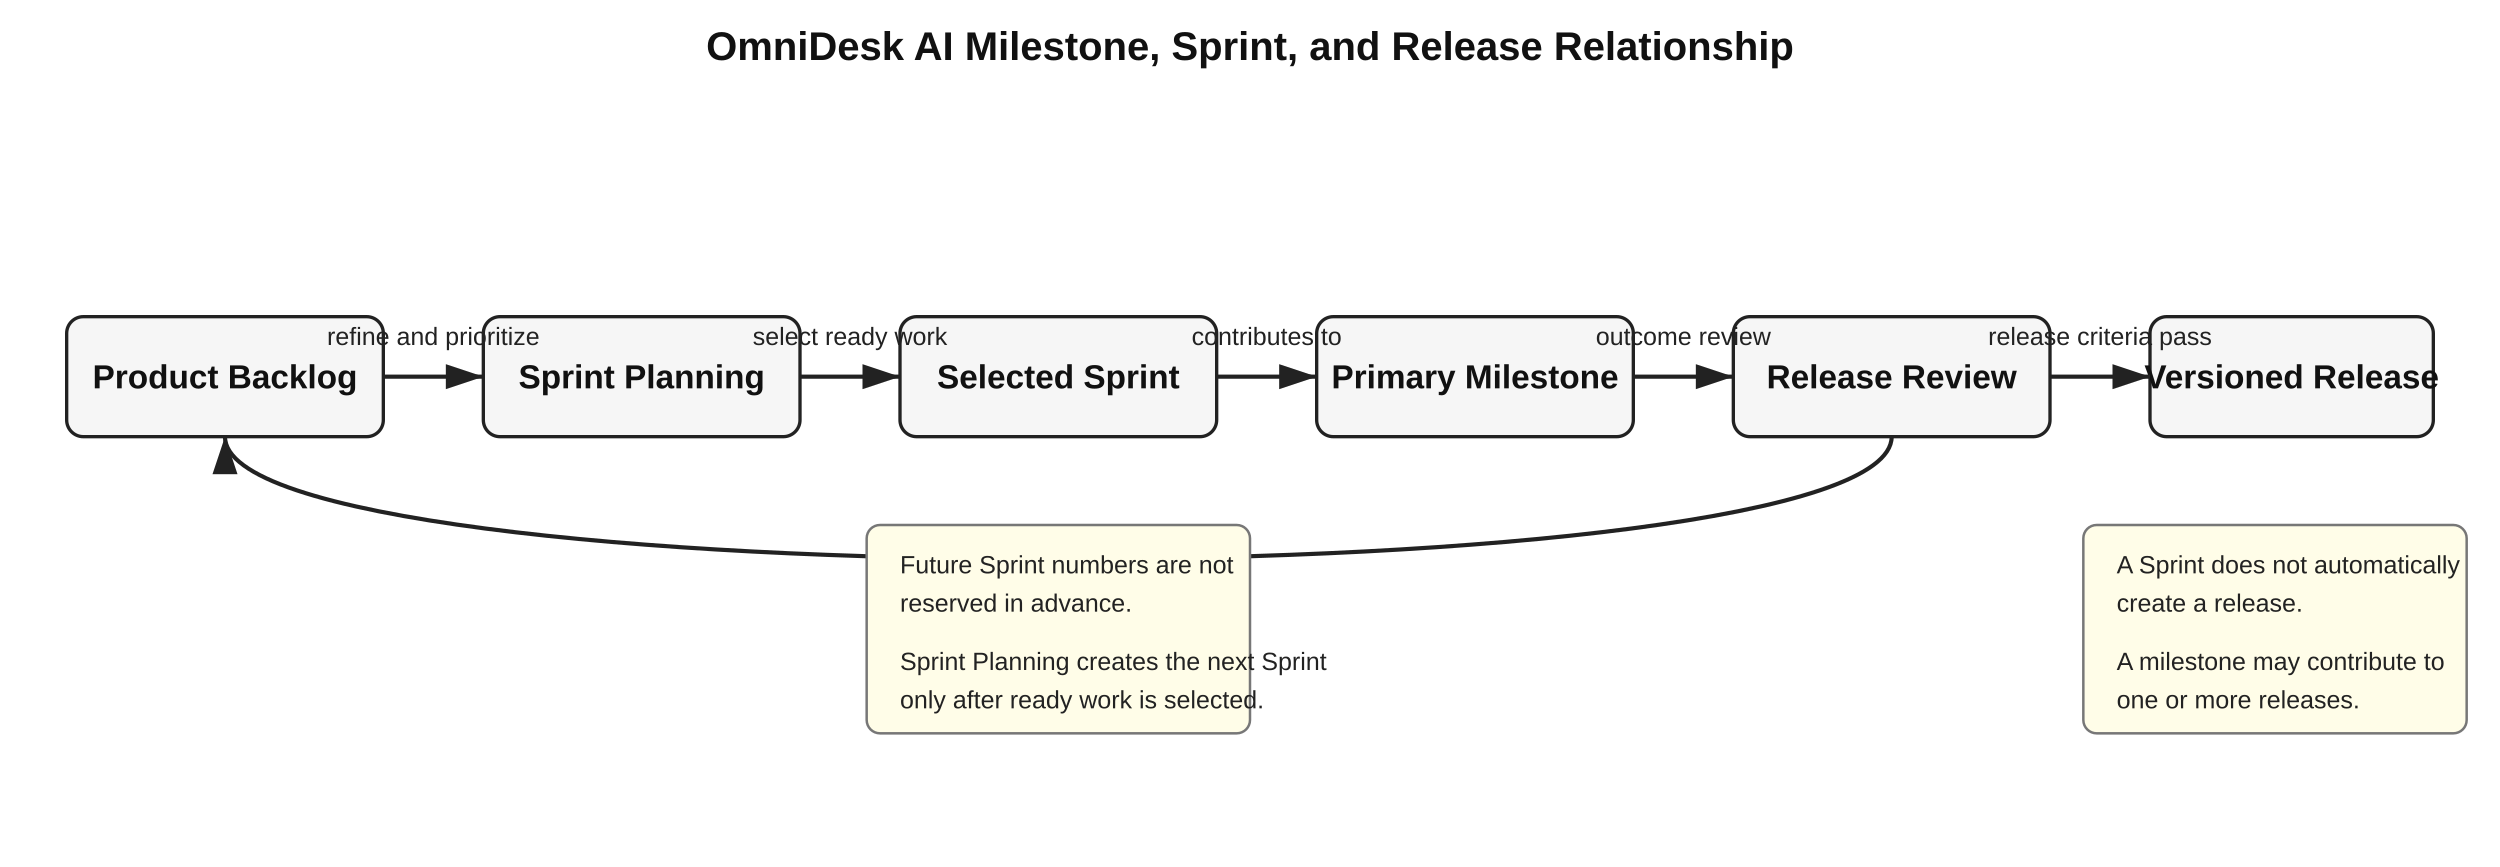
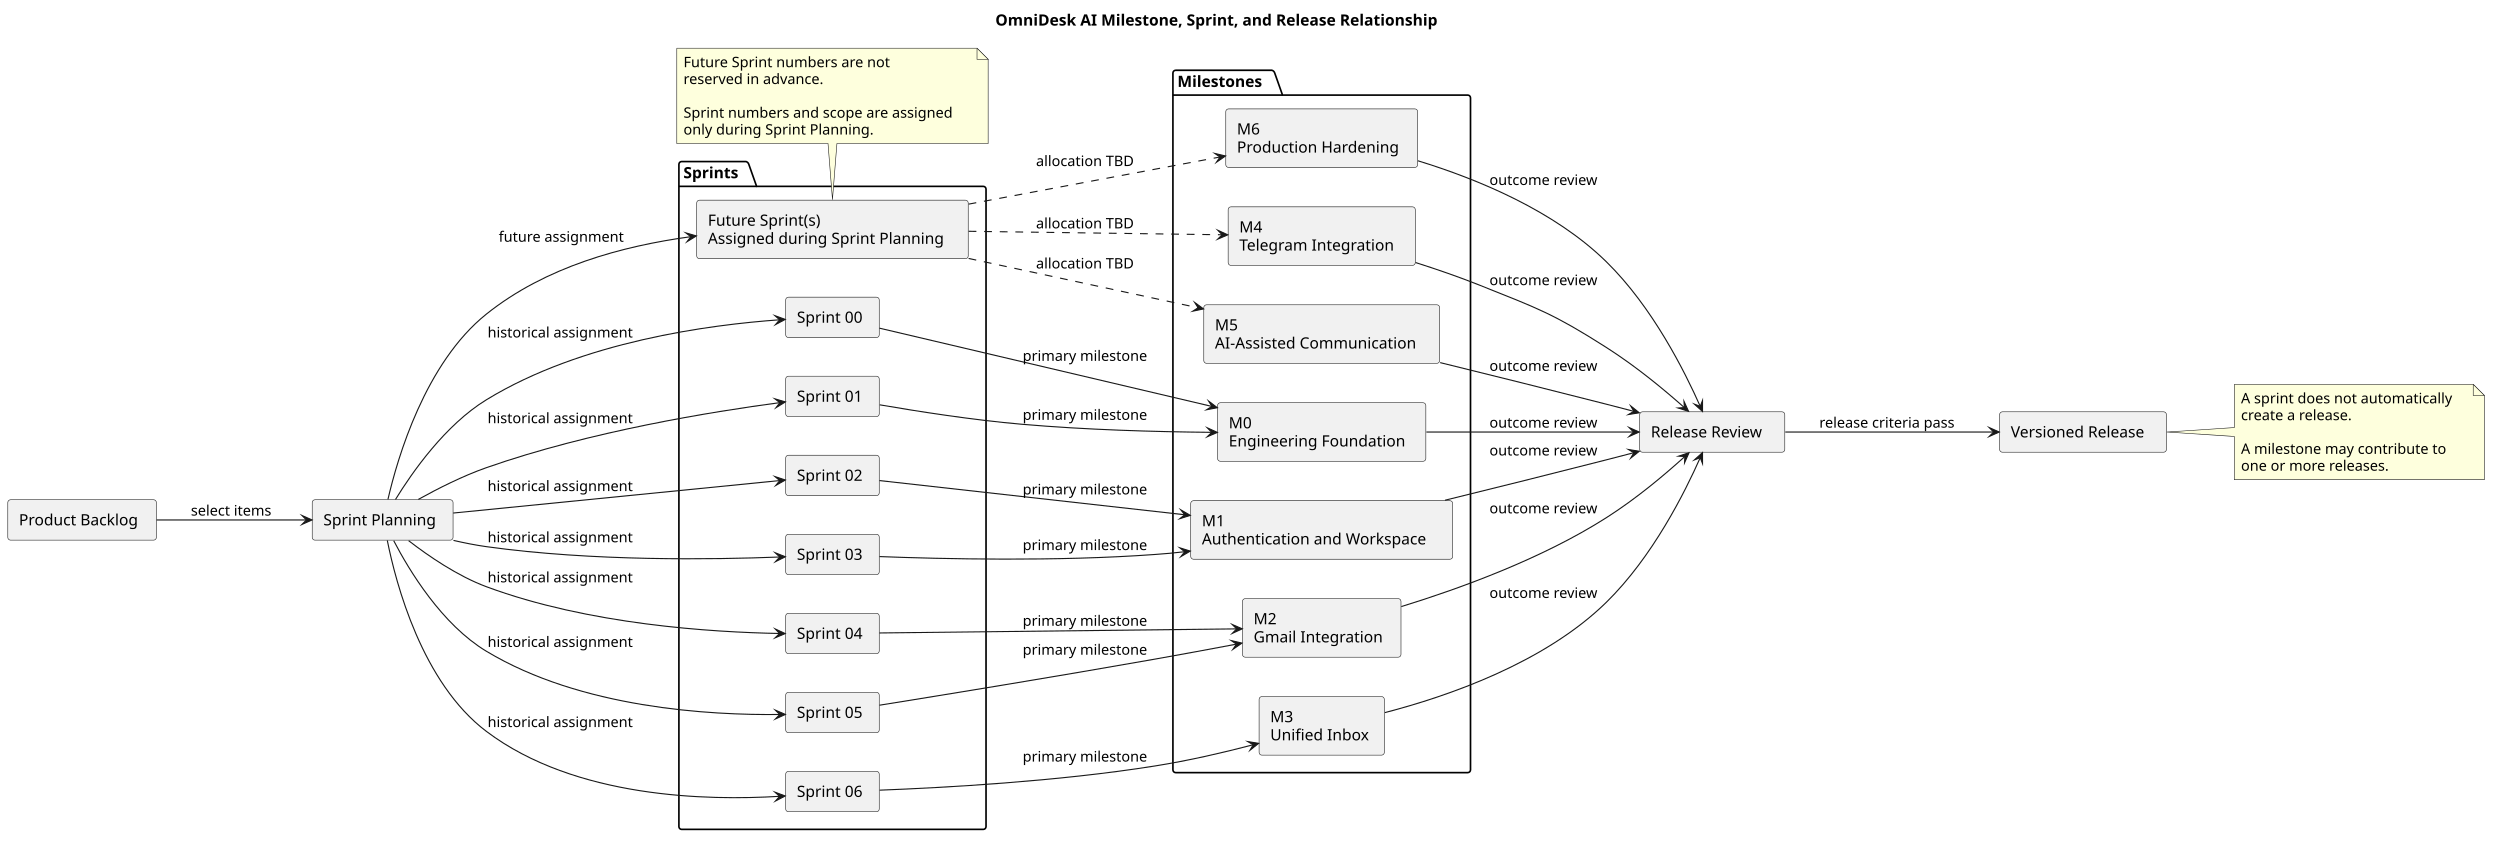
- <svg xmlns="http://www.w3.org/2000/svg" width="1500" height="520" viewBox="0 0 1500 520" role="img" aria-labelledby="title desc">
-   <defs>
-     <marker id="arrow" markerWidth="10" markerHeight="10" refX="9" refY="3" orient="auto" markerUnits="strokeWidth">
-       <path d="M0,0 L0,6 L9,3 z" fill="#222" />
-     </marker>
-     <style>
-       .box { fill:#f6f6f6; stroke:#222; stroke-width:2; rx:10; ry:10; }
-       .label { font: 600 20px Arial, Helvetica, sans-serif; fill:#111; text-anchor:middle; }
-       .edge { stroke:#222; stroke-width:2.5; fill:none; marker-end:url(#arrow); }
-       .edgeLabel { font: 15px Arial, Helvetica, sans-serif; fill:#222; text-anchor:middle; }
-       .note { fill:#fffde8; stroke:#777; stroke-width:1.5; rx:8; ry:8; }
-       .noteText { font: 15px Arial, Helvetica, sans-serif; fill:#222; }
-       .title { font: 700 24px Arial, Helvetica, sans-serif; fill:#111; text-anchor:middle; }
-     </style>
-   </defs>
-   <text x="750" y="36" class="title">OmniDesk AI Milestone, Sprint, and Release Relationship</text>
-   <rect x="40" y="190" width="190" height="72" class="box" />
-   <text x="135" y="233" class="label">Product Backlog</text>
-   <rect x="290" y="190" width="190" height="72" class="box" />
-   <text x="385" y="233" class="label">Sprint Planning</text>
-   <rect x="540" y="190" width="190" height="72" class="box" />
-   <text x="635" y="233" class="label">Selected Sprint</text>
-   <rect x="790" y="190" width="190" height="72" class="box" />
-   <text x="885" y="233" class="label">Primary Milestone</text>
-   <rect x="1040" y="190" width="190" height="72" class="box" />
-   <text x="1135" y="233" class="label">Release Review</text>
-   <rect x="1290" y="190" width="170" height="72" class="box" />
-   <text x="1375" y="233" class="label">Versioned Release</text>
-   <line x1="230" y1="226" x2="290" y2="226" class="edge" />
-   <text x="260" y="207" class="edgeLabel">refine and prioritize</text>
-   <line x1="480" y1="226" x2="540" y2="226" class="edge" />
-   <text x="510" y="207" class="edgeLabel">select ready work</text>
-   <line x1="730" y1="226" x2="790" y2="226" class="edge" />
-   <text x="760" y="207" class="edgeLabel">contributes to</text>
-   <line x1="980" y1="226" x2="1040" y2="226" class="edge" />
-   <text x="1010" y="207" class="edgeLabel">outcome review</text>
-   <line x1="1230" y1="226" x2="1290" y2="226" class="edge" />
-   <text x="1260" y="207" class="edgeLabel">release criteria pass</text>
-   <path d="M1135 262 C1135 360, 135 360, 135 262" class="edge" />
-   <text x="635" y="348" class="edgeLabel">criteria not satisfied</text>
-   <rect x="520" y="315" width="230" height="125" class="note" />
-   <text x="540" y="344" class="noteText">Future Sprint numbers are not</text>
-   <text x="540" y="367" class="noteText">reserved in advance.</text>
-   <text x="540" y="402" class="noteText">Sprint Planning creates the next Sprint</text>
-   <text x="540" y="425" class="noteText">only after ready work is selected.</text>
-   <rect x="1250" y="315" width="230" height="125" class="note" />
-   <text x="1270" y="344" class="noteText">A Sprint does not automatically</text>
-   <text x="1270" y="367" class="noteText">create a release.</text>
-   <text x="1270" y="402" class="noteText">A milestone may contribute to</text>
-   <text x="1270" y="425" class="noteText">one or more releases.</text>
+ <svg xmlns="http://www.w3.org/2000/svg" version="1.1" data-diagram-type="DESCRIPTION" style="width:2246px;height:760px;background:#FFFFFF;" width="2246px" height="760px" viewBox="0 0 2246 760" zoomAndPan="magnify" preserveAspectRatio="none" contentStyleType="text/css">
+   <defs />
+   <g font-family="sans-serif" lengthAdjust="spacing">
+     <g class="title" data-source-line="1">
+       <text x="894.204" y="22.995" fill="#000" font-size="14" textLength="451.534" font-weight="700">OmniDesk AI Milestone, Sprint, and Release Relationship</text>
+     </g>
+     <g class="cluster" data-qualified-name="Milestones" id="ent0003" data-source-line="9">
+       <path d="M1056.25,63.127 L1142.713,63.127 A3.75,3.75 0 0 1 1145.213,65.627 L1152.213,85.424 L1318.6,85.424 A2.5,2.5 0 0 1 1321.1,87.924 L1321.1,691.627 A2.5,2.5 0 0 1 1318.6,694.127 L1056.25,694.127 A2.5,2.5 0 0 1 1053.75,691.627 L1053.75,65.627 A2.5,2.5 0 0 1 1056.25,63.127" style="stroke:#000;stroke-width:1.5;" fill="none" />
+       <line x1="1053.75" y1="85.424" x2="1152.213" y2="85.424" style="stroke:#000;stroke-width:1.5;" />
+       <text x="1057.75" y="78.122" fill="#000" font-size="14" textLength="85.463" font-weight="700">Milestones</text>
+     </g>
+     <g class="cluster" data-qualified-name="Sprints" id="ent0011" data-source-line="19">
+       <path d="M612.43,145.127 L670.23,145.127 A3.75,3.75 0 0 1 672.73,147.627 L679.73,167.424 L883.35,167.424 A2.5,2.5 0 0 1 885.85,169.924 L885.85,742.627 A2.5,2.5 0 0 1 883.35,745.127 L612.43,745.127 A2.5,2.5 0 0 1 609.93,742.627 L609.93,147.627 A2.5,2.5 0 0 1 612.43,145.127" style="stroke:#000;stroke-width:1.5;" fill="none" />
+       <line x1="609.93" y1="167.424" x2="679.73" y2="167.424" style="stroke:#000;stroke-width:1.5;" />
+       <text x="613.93" y="160.122" fill="#000" font-size="14" textLength="56.8" font-weight="700">Sprints</text>
+     </g>
+     <g class="entity" data-qualified-name="Milestones.M0" id="ent0004" data-source-line="10">
+       <rect x="1093.88" y="361.827" width="187.098" height="52.594" fill="#F1F1F1" style="stroke:#181818;stroke-width:0.5;" rx="2.5" ry="2.5" />
+       <text x="1103.88" y="384.822" fill="#000" font-size="14" textLength="20.986">M0</text>
+       <text x="1103.88" y="401.119" fill="#000" font-size="14" textLength="167.098">Engineering Foundation</text>
+     </g>
+     <g class="entity" data-qualified-name="Milestones.M1" id="ent0005" data-source-line="11">
+       <rect x="1069.75" y="449.827" width="235.353" height="52.594" fill="#F1F1F1" style="stroke:#181818;stroke-width:0.5;" rx="2.5" ry="2.5" />
+       <text x="1079.75" y="472.822" fill="#000" font-size="14" textLength="20.986">M1</text>
+       <text x="1079.75" y="489.119" fill="#000" font-size="14" textLength="215.353">Authentication and Workspace</text>
+     </g>
+     <g class="entity" data-qualified-name="Milestones.M2" id="ent0006" data-source-line="12">
+       <rect x="1116.21" y="537.827" width="142.438" height="52.594" fill="#F1F1F1" style="stroke:#181818;stroke-width:0.5;" rx="2.5" ry="2.5" />
+       <text x="1126.21" y="560.822" fill="#000" font-size="14" textLength="20.986">M2</text>
+       <text x="1126.21" y="577.119" fill="#000" font-size="14" textLength="122.438">Gmail Integration</text>
+     </g>
+     <g class="entity" data-qualified-name="Milestones.M3" id="ent0007" data-source-line="13">
+       <rect x="1131.17" y="625.827" width="112.518" height="52.594" fill="#F1F1F1" style="stroke:#181818;stroke-width:0.5;" rx="2.5" ry="2.5" />
+       <text x="1141.17" y="648.822" fill="#000" font-size="14" textLength="20.986">M3</text>
+       <text x="1141.17" y="665.119" fill="#000" font-size="14" textLength="92.518">Unified Inbox</text>
+     </g>
+     <g class="entity" data-qualified-name="Milestones.M4" id="ent0008" data-source-line="14">
+       <rect x="1103.37" y="185.827" width="168.121" height="52.594" fill="#F1F1F1" style="stroke:#181818;stroke-width:0.5;" rx="2.5" ry="2.5" />
+       <text x="1113.37" y="208.822" fill="#000" font-size="14" textLength="20.986">M4</text>
+       <text x="1113.37" y="225.119" fill="#000" font-size="14" textLength="148.121">Telegram Integration</text>
+     </g>
+     <g class="entity" data-qualified-name="Milestones.M5" id="ent0009" data-source-line="15">
+       <rect x="1081.48" y="273.827" width="211.892" height="52.594" fill="#F1F1F1" style="stroke:#181818;stroke-width:0.5;" rx="2.5" ry="2.5" />
+       <text x="1091.48" y="296.822" fill="#000" font-size="14" textLength="20.986">M5</text>
+       <text x="1091.48" y="313.119" fill="#000" font-size="14" textLength="191.892">AI-Assisted Communication</text>
+     </g>
+     <g class="entity" data-qualified-name="Milestones.M6" id="ent0010" data-source-line="16">
+       <rect x="1101.24" y="97.827" width="172.373" height="52.594" fill="#F1F1F1" style="stroke:#181818;stroke-width:0.5;" rx="2.5" ry="2.5" />
+       <text x="1111.24" y="120.822" fill="#000" font-size="14" textLength="20.986">M6</text>
+       <text x="1111.24" y="137.119" fill="#000" font-size="14" textLength="152.373">Production Hardening</text>
+     </g>
+     <g class="entity" data-qualified-name="Sprints.S00" id="ent0012" data-source-line="20">
+       <rect x="705.87" y="266.977" width="84.046" height="36.297" fill="#F1F1F1" style="stroke:#181818;stroke-width:0.5;" rx="2.5" ry="2.5" />
+       <text x="715.87" y="289.972" fill="#000" font-size="14" textLength="64.046">Sprint 00</text>
+     </g>
+     <g class="entity" data-qualified-name="Sprints.S01" id="ent0013" data-source-line="21">
+       <rect x="705.87" y="337.977" width="84.046" height="36.297" fill="#F1F1F1" style="stroke:#181818;stroke-width:0.5;" rx="2.5" ry="2.5" />
+       <text x="715.87" y="360.972" fill="#000" font-size="14" textLength="64.046">Sprint 01</text>
+     </g>
+     <g class="entity" data-qualified-name="Sprints.S02" id="ent0014" data-source-line="22">
+       <rect x="705.87" y="408.977" width="84.046" height="36.297" fill="#F1F1F1" style="stroke:#181818;stroke-width:0.5;" rx="2.5" ry="2.5" />
+       <text x="715.87" y="431.972" fill="#000" font-size="14" textLength="64.046">Sprint 02</text>
+     </g>
+     <g class="entity" data-qualified-name="Sprints.S03" id="ent0015" data-source-line="23">
+       <rect x="705.87" y="479.977" width="84.046" height="36.297" fill="#F1F1F1" style="stroke:#181818;stroke-width:0.5;" rx="2.5" ry="2.5" />
+       <text x="715.87" y="502.972" fill="#000" font-size="14" textLength="64.046">Sprint 03</text>
+     </g>
+     <g class="entity" data-qualified-name="Sprints.S04" id="ent0016" data-source-line="24">
+       <rect x="705.87" y="550.977" width="84.046" height="36.297" fill="#F1F1F1" style="stroke:#181818;stroke-width:0.5;" rx="2.5" ry="2.5" />
+       <text x="715.87" y="573.972" fill="#000" font-size="14" textLength="64.046">Sprint 04</text>
+     </g>
+     <g class="entity" data-qualified-name="Sprints.S05" id="ent0017" data-source-line="25">
+       <rect x="705.87" y="621.977" width="84.046" height="36.297" fill="#F1F1F1" style="stroke:#181818;stroke-width:0.5;" rx="2.5" ry="2.5" />
+       <text x="715.87" y="644.972" fill="#000" font-size="14" textLength="64.046">Sprint 05</text>
+     </g>
+     <g class="entity" data-qualified-name="Sprints.S06" id="ent0018" data-source-line="26">
+       <rect x="705.87" y="692.977" width="84.046" height="36.297" fill="#F1F1F1" style="stroke:#181818;stroke-width:0.5;" rx="2.5" ry="2.5" />
+       <text x="715.87" y="715.972" fill="#000" font-size="14" textLength="64.046">Sprint 06</text>
+     </g>
+     <g class="entity" data-qualified-name="Sprints.SF" id="ent0019" data-source-line="27">
+       <rect x="625.93" y="179.827" width="243.918" height="52.594" fill="#F1F1F1" style="stroke:#181818;stroke-width:0.5;" rx="2.5" ry="2.5" />
+       <text x="635.93" y="202.822" fill="#000" font-size="14" textLength="110.106">Future Sprint(s)</text>
+       <text x="635.93" y="219.119" fill="#000" font-size="14" textLength="223.918">Assigned during Sprint Planning</text>
+     </g>
+     <g class="entity" data-qualified-name="Backlog" id="ent0001" data-source-line="6">
+       <rect x="7" y="448.977" width="133.49" height="36.297" fill="#F1F1F1" style="stroke:#181818;stroke-width:0.5;" rx="2.5" ry="2.5" />
+       <text x="17" y="471.972" fill="#000" font-size="14" textLength="113.49">Product Backlog</text>
+     </g>
+     <g class="entity" data-qualified-name="Planning" id="ent0002" data-source-line="7">
+       <rect x="280.49" y="448.977" width="126.538" height="36.297" fill="#F1F1F1" style="stroke:#181818;stroke-width:0.5;" rx="2.5" ry="2.5" />
+       <text x="290.49" y="471.972" fill="#000" font-size="14" textLength="106.538">Sprint Planning</text>
+     </g>
+     <g class="entity" data-qualified-name="Review" id="ent0020" data-source-line="30">
+       <rect x="1473.1" y="369.977" width="130.359" height="36.297" fill="#F1F1F1" style="stroke:#181818;stroke-width:0.5;" rx="2.5" ry="2.5" />
+       <text x="1483.1" y="392.972" fill="#000" font-size="14" textLength="110.359">Release Review</text>
+     </g>
+     <g class="entity" data-qualified-name="Release" id="ent0021" data-source-line="31">
+       <rect x="1796.46" y="369.977" width="149.849" height="36.297" fill="#F1F1F1" style="stroke:#181818;stroke-width:0.5;" rx="2.5" ry="2.5" />
+       <text x="1806.46" y="392.972" fill="#000" font-size="14" textLength="129.849">Versioned Release</text>
+     </g>
+     <g class="entity" data-qualified-name="GMN49" id="ent0050" data-source-line="67">
+       <path d="M608.03,43.297 L608.03,128.961 A0,0 0 0 0 608.03,128.961 L743.89,128.961 L747.89,179.407 L751.89,128.961 L887.754,128.961 A0,0 0 0 0 887.754,128.961 L887.754,53.297 L877.754,43.297 L608.03,43.297 A0,0 0 0 0 608.03,43.297" style="stroke:#181818;stroke-width:0.5;" fill="#FEFFDD" />
+       <path d="M877.754,43.297 L877.754,53.297 L887.754,53.297 L877.754,43.297" style="stroke:#181818;stroke-width:0.5;" fill="#FEFFDD" />
+       <text x="614.03" y="60.364" fill="#000" font-size="13" textLength="197.831">Future Sprint numbers are not</text>
+       <text x="614.03" y="75.497" fill="#000" font-size="13" textLength="136.913">reserved in advance.</text>
+       <text x="614.03" y="90.629" fill="#000" font-size="13"> </text>
+       <text x="614.03" y="105.762" fill="#000" font-size="13" textLength="258.724">Sprint numbers and scope are assigned</text>
+       <text x="614.03" y="120.895" fill="#000" font-size="13" textLength="180.762">only during Sprint Planning.</text>
+     </g>
+     <g class="entity" data-qualified-name="GMN52" id="ent0053" data-source-line="75">
+       <path d="M2007.31,345.297 L2007.31,384.127 L1946.6,388.127 L2007.31,392.127 L2007.31,430.961 A0,0 0 0 0 2007.31,430.961 L2231.943,430.961 A0,0 0 0 0 2231.943,430.961 L2231.943,355.297 L2221.943,345.297 L2007.31,345.297 A0,0 0 0 0 2007.31,345.297" style="stroke:#181818;stroke-width:0.5;" fill="#FEFFDD" />
+       <path d="M2221.943,345.297 L2221.943,355.297 L2231.943,355.297 L2221.943,345.297" style="stroke:#181818;stroke-width:0.5;" fill="#FEFFDD" />
+       <text x="2013.31" y="362.364" fill="#000" font-size="13" textLength="203.633">A sprint does not automatically</text>
+       <text x="2013.31" y="377.497" fill="#000" font-size="13" textLength="109.605">create a release.</text>
+       <text x="2013.31" y="392.629" fill="#000" font-size="13"> </text>
+       <text x="2013.31" y="407.762" fill="#000" font-size="13" textLength="197.723">A milestone may contribute to</text>
+       <text x="2013.31" y="422.895" fill="#000" font-size="13" textLength="142.441">one or more releases.</text>
+     </g>
+     <g class="link" data-entity-1="ent0001" data-entity-2="ent0002" id="lnk22" data-source-line="33" data-link-type="dependency">
+       <path d="M140.65,467.127 C183.28,467.127 233.42,467.127 275.33,467.127" style="stroke:#181818;stroke-width:1;" fill="none" id="Backlog-to-Planning" />
+       <polygon points="280.33,467.127,271.33,463.127,275.33,467.127,271.33,471.127,280.33,467.127" fill="#181818" style="stroke:#181818;stroke-width:1;stroke-linejoin:miter;stroke-miterlimit:10;" />
+       <text x="171.49" y="463.194" fill="#000" font-size="13" textLength="78.901">select items</text>
+     </g>
+     <g class="link" data-entity-1="ent0002" data-entity-2="ent0012" id="lnk23" data-source-line="35" data-link-type="dependency">
+       <path d="M355.31,448.717 C370.28,424.337 400.01,381.777 437.03,359.127 C522.77,306.657 637.963,291.752 700.463,287.302" style="stroke:#181818;stroke-width:1;" fill="none" id="Planning-to-S00" />
+       <polygon points="705.45,286.947,696.189,283.596,700.463,287.302,696.757,291.576,705.45,286.947" fill="#181818" style="stroke:#181818;stroke-width:1;stroke-linejoin:miter;stroke-miterlimit:10;" />
+       <text x="438.03" y="303.194" fill="#000" font-size="13" textLength="139.103">historical assignment</text>
+     </g>
+     <g class="link" data-entity-1="ent0002" data-entity-2="ent0013" id="lnk24" data-source-line="36" data-link-type="dependency">
+       <path d="M375.86,448.647 C393.33,438.947 415.82,427.567 437.03,420.127 C530.2,387.437 640.344,369.767 700.634,361.737" style="stroke:#181818;stroke-width:1;" fill="none" id="Planning-to-S01" />
+       <polygon points="705.59,361.077,696.141,358.3,700.634,361.737,697.197,366.23,705.59,361.077" fill="#181818" style="stroke:#181818;stroke-width:1;stroke-linejoin:miter;stroke-miterlimit:10;" />
+       <text x="438.03" y="380.194" fill="#000" font-size="13" textLength="139.103">historical assignment</text>
+     </g>
+     <g class="link" data-entity-1="ent0002" data-entity-2="ent0014" id="lnk25" data-source-line="37" data-link-type="dependency">
+       <path d="M407.15,460.917 C490.21,452.657 629.855,438.772 700.575,431.732" style="stroke:#181818;stroke-width:1;" fill="none" id="Planning-to-S02" />
+       <polygon points="705.55,431.237,696.198,428.148,700.575,431.732,696.99,436.109,705.55,431.237" fill="#181818" style="stroke:#181818;stroke-width:1;stroke-linejoin:miter;stroke-miterlimit:10;" />
+       <text x="438.03" y="441.194" fill="#000" font-size="13" textLength="139.103">historical assignment</text>
+     </g>
+     <g class="link" data-entity-1="ent0002" data-entity-2="ent0015" id="lnk26" data-source-line="38" data-link-type="dependency">
+       <path d="M407.4,485.497 C417.24,487.777 427.36,489.777 437.03,491.127 C532.42,504.427 640.914,502.742 700.554,500.412" style="stroke:#181818;stroke-width:1;" fill="none" id="Planning-to-S03" />
+       <polygon points="705.55,500.217,696.401,496.571,700.554,500.412,696.713,504.565,705.55,500.217" fill="#181818" style="stroke:#181818;stroke-width:1;stroke-linejoin:miter;stroke-miterlimit:10;" />
+       <text x="438.03" y="487.194" fill="#000" font-size="13" textLength="139.103">historical assignment</text>
+     </g>
+     <g class="link" data-entity-1="ent0002" data-entity-2="ent0016" id="lnk27" data-source-line="39" data-link-type="dependency">
+       <path d="M367.11,485.747 C384.9,499.517 411.06,517.477 437.03,527.127 C528.63,561.147 639.611,568.005 700.401,569.125" style="stroke:#181818;stroke-width:1;" fill="none" id="Planning-to-S04" />
+       <polygon points="705.4,569.217,696.475,565.052,700.401,569.125,696.328,573.05,705.4,569.217" fill="#181818" style="stroke:#181818;stroke-width:1;stroke-linejoin:miter;stroke-miterlimit:10;" />
+       <text x="438.03" y="523.194" fill="#000" font-size="13" textLength="139.103">historical assignment</text>
+     </g>
+     <g class="link" data-entity-1="ent0002" data-entity-2="ent0017" id="lnk28" data-source-line="40" data-link-type="dependency">
+       <path d="M353.72,485.777 C367.59,512.467 396.91,561.007 437.03,585.127 C522.24,636.377 637.91,642.614 700.55,641.904" style="stroke:#181818;stroke-width:1;" fill="none" id="Planning-to-S05" />
+       <polygon points="705.55,641.847,696.505,637.949,700.55,641.904,696.596,645.949,705.55,641.847" fill="#181818" style="stroke:#181818;stroke-width:1;stroke-linejoin:miter;stroke-miterlimit:10;" />
+       <text x="438.03" y="581.194" fill="#000" font-size="13" textLength="139.103">historical assignment</text>
+     </g>
+     <g class="link" data-entity-1="ent0002" data-entity-2="ent0018" id="lnk29" data-source-line="41" data-link-type="dependency">
+       <path d="M347.95,485.527 C355.67,524.127 379.18,613.547 437.03,657.127 C516.95,717.337 636.239,719.321 700.419,715.411" style="stroke:#181818;stroke-width:1;" fill="none" id="Planning-to-S06" />
+       <polygon points="705.41,715.107,696.183,711.662,700.419,715.411,696.67,719.647,705.41,715.107" fill="#181818" style="stroke:#181818;stroke-width:1;stroke-linejoin:miter;stroke-miterlimit:10;" />
+       <text x="438.03" y="653.194" fill="#000" font-size="13" textLength="139.103">historical assignment</text>
+     </g>
+     <g class="link" data-entity-1="ent0002" data-entity-2="ent0019" id="lnk30" data-source-line="42" data-link-type="dependency">
+       <path d="M348.53,448.637 C357.18,411.157 382.08,326.047 437.03,282.127 C490.14,239.677 558.606,221.136 620.646,212.636" style="stroke:#181818;stroke-width:1;" fill="none" id="Planning-to-SF" />
+       <polygon points="625.6,211.957,616.14,209.216,620.646,212.636,617.226,217.142,625.6,211.957" fill="#181818" style="stroke:#181818;stroke-width:1;stroke-linejoin:miter;stroke-miterlimit:10;" />
+       <text x="448.03" y="217.194" fill="#000" font-size="13" textLength="119.241">future assignment</text>
+     </g>
+     <g class="link" data-entity-1="ent0012" data-entity-2="ent0004" id="lnk31" data-source-line="44" data-link-type="dependency">
+       <path d="M790.05,294.817 C859.08,311.067 994.963,343.051 1088.793,365.141" style="stroke:#181818;stroke-width:1;" fill="none" id="S00-to-M0" />
+       <polygon points="1093.66,366.287,1085.816,360.331,1088.793,365.141,1083.983,368.118,1093.66,366.287" fill="#181818" style="stroke:#181818;stroke-width:1;stroke-linejoin:miter;stroke-miterlimit:10;" />
+       <text x="918.75" y="324.194" fill="#000" font-size="13" textLength="118.955">primary milestone</text>
+     </g>
+     <g class="link" data-entity-1="ent0013" data-entity-2="ent0004" id="lnk32" data-source-line="45" data-link-type="dependency">
+       <path d="M790.36,363.697 C824.44,369.577 874.06,377.337 917.75,381.127 C976.09,386.187 1036.8,387.919 1088.64,388.419" style="stroke:#181818;stroke-width:1;" fill="none" id="S01-to-M0" />
+       <polygon points="1093.64,388.467,1084.679,384.38,1088.64,388.419,1084.602,392.38,1093.64,388.467" fill="#181818" style="stroke:#181818;stroke-width:1;stroke-linejoin:miter;stroke-miterlimit:10;" />
+       <text x="918.75" y="377.194" fill="#000" font-size="13" textLength="118.955">primary milestone</text>
+     </g>
+     <g class="link" data-entity-1="ent0014" data-entity-2="ent0005" id="lnk33" data-source-line="46" data-link-type="dependency">
+       <path d="M790.05,431.737 C853.34,438.827 971.941,452.11 1064.361,462.46" style="stroke:#181818;stroke-width:1;" fill="none" id="S02-to-M1" />
+       <polygon points="1069.33,463.017,1060.831,458.04,1064.361,462.46,1059.941,465.99,1069.33,463.017" fill="#181818" style="stroke:#181818;stroke-width:1;stroke-linejoin:miter;stroke-miterlimit:10;" />
+       <text x="918.75" y="444.194" fill="#000" font-size="13" textLength="118.955">primary milestone</text>
+     </g>
+     <g class="link" data-entity-1="ent0015" data-entity-2="ent0005" id="lnk34" data-source-line="47" data-link-type="dependency">
+       <path d="M790.1,500.027 C846.2,502.177 949.73,504.607 1037.75,498.127 C1048.03,497.367 1053.713,496.901 1064.363,495.671" style="stroke:#181818;stroke-width:1;" fill="none" id="S03-to-M1" />
+       <polygon points="1069.33,495.097,1059.931,492.156,1064.363,495.671,1060.848,500.103,1069.33,495.097" fill="#181818" style="stroke:#181818;stroke-width:1;stroke-linejoin:miter;stroke-miterlimit:10;" />
+       <text x="918.75" y="494.194" fill="#000" font-size="13" textLength="118.955">primary milestone</text>
+     </g>
+     <g class="link" data-entity-1="ent0016" data-entity-2="ent0006" id="lnk35" data-source-line="48" data-link-type="dependency">
+       <path d="M790.05,568.657 C864.83,567.807 1018.75,566.044 1111.04,564.984" style="stroke:#181818;stroke-width:1;" fill="none" id="S04-to-M2" />
+       <polygon points="1116.04,564.927,1106.995,561.031,1111.04,564.984,1107.087,569.03,1116.04,564.927" fill="#181818" style="stroke:#181818;stroke-width:1;stroke-linejoin:miter;stroke-miterlimit:10;" />
+       <text x="918.75" y="562.194" fill="#000" font-size="13" textLength="118.955">primary milestone</text>
+     </g>
+     <g class="link" data-entity-1="ent0017" data-entity-2="ent0006" id="lnk36" data-source-line="49" data-link-type="dependency">
+       <path d="M790.08,633.567 C846.16,624.577 949.65,607.737 1037.75,592.127 C1063.23,587.617 1086.197,583.357 1110.857,578.687" style="stroke:#181818;stroke-width:1;" fill="none" id="S05-to-M2" />
+       <polygon points="1115.77,577.757,1106.183,575.501,1110.857,578.687,1107.671,583.362,1115.77,577.757" fill="#181818" style="stroke:#181818;stroke-width:1;stroke-linejoin:miter;stroke-miterlimit:10;" />
+       <text x="918.75" y="588.194" fill="#000" font-size="13" textLength="118.955">primary milestone</text>
+     </g>
+     <g class="link" data-entity-1="ent0018" data-entity-2="ent0007" id="lnk37" data-source-line="50" data-link-type="dependency">
+       <path d="M790.27,709.887 C846.57,707.737 950.32,702.107 1037.75,688.127 C1068.83,683.157 1098.152,676.341 1125.892,669.091" style="stroke:#181818;stroke-width:1;" fill="none" id="S06-to-M3" />
+       <polygon points="1130.73,667.827,1121.011,666.233,1125.892,669.091,1123.034,673.973,1130.73,667.827" fill="#181818" style="stroke:#181818;stroke-width:1;stroke-linejoin:miter;stroke-miterlimit:10;" />
+       <text x="918.75" y="684.194" fill="#000" font-size="13" textLength="118.955">primary milestone</text>
+     </g>
+     <g class="link" data-entity-1="ent0019" data-entity-2="ent0008" id="lnk38" data-source-line="52" data-link-type="dependency">
+       <path d="M870.19,207.787 C944.29,208.807 1032.14,210.008 1098.02,210.918" style="stroke:#181818;stroke-width:1;stroke-dasharray:7,7;" fill="none" id="SF-to-M4" />
+       <polygon points="1103.02,210.987,1094.076,206.863,1098.02,210.918,1093.966,214.862,1103.02,210.987" fill="#181818" style="stroke:#181818;stroke-width:1;stroke-linejoin:miter;stroke-miterlimit:10;" />
+       <text x="930.75" y="205.194" fill="#000" font-size="13" textLength="94.161">allocation TBD</text>
+     </g>
+     <g class="link" data-entity-1="ent0019" data-entity-2="ent0009" id="lnk39" data-source-line="53" data-link-type="dependency">
+       <path d="M870.19,232.187 C936.45,246.417 1012.822,262.826 1076.372,276.486" style="stroke:#181818;stroke-width:1;stroke-dasharray:7,7;" fill="none" id="SF-to-M5" />
+       <polygon points="1081.26,277.537,1073.302,271.735,1076.372,276.486,1071.62,279.556,1081.26,277.537" fill="#181818" style="stroke:#181818;stroke-width:1;stroke-linejoin:miter;stroke-miterlimit:10;" />
+       <text x="930.75" y="241.194" fill="#000" font-size="13" textLength="94.161">allocation TBD</text>
+     </g>
+     <g class="link" data-entity-1="ent0019" data-entity-2="ent0010" id="lnk40" data-source-line="54" data-link-type="dependency">
+       <path d="M870.19,183.397 C943.53,169.647 1030.326,153.378 1096.076,141.058" style="stroke:#181818;stroke-width:1;stroke-dasharray:7,7;" fill="none" id="SF-to-M6" />
+       <polygon points="1100.99,140.137,1091.407,137.863,1096.076,141.058,1092.881,145.726,1100.99,140.137" fill="#181818" style="stroke:#181818;stroke-width:1;stroke-linejoin:miter;stroke-miterlimit:10;" />
+       <text x="930.75" y="149.194" fill="#000" font-size="13" textLength="94.161">allocation TBD</text>
+     </g>
+     <g class="link" data-entity-1="ent0004" data-entity-2="ent0020" id="lnk41" data-source-line="56" data-link-type="dependency">
+       <path d="M1281.46,388.127 C1341.81,388.127 1413.92,388.127 1467.63,388.127" style="stroke:#181818;stroke-width:1;" fill="none" id="M0-to-Review" />
+       <polygon points="1472.63,388.127,1463.63,384.127,1467.63,388.127,1463.63,392.127,1472.63,388.127" fill="#181818" style="stroke:#181818;stroke-width:1;stroke-linejoin:miter;stroke-miterlimit:10;" />
+       <text x="1338.1" y="384.194" fill="#000" font-size="13" textLength="104.463">outcome review</text>
+     </g>
+     <g class="link" data-entity-1="ent0005" data-entity-2="ent0020" id="lnk42" data-source-line="57" data-link-type="dependency">
+       <path d="M1298.22,449.397 C1343.17,438.347 1395.68,425.287 1443.1,413.127 C1452.69,410.667 1457.975,409.299 1467.895,406.689" style="stroke:#181818;stroke-width:1;" fill="none" id="M1-to-Review" />
+       <polygon points="1472.73,405.417,1463.008,403.839,1467.895,406.689,1465.044,411.575,1472.73,405.417" fill="#181818" style="stroke:#181818;stroke-width:1;stroke-linejoin:miter;stroke-miterlimit:10;" />
+       <text x="1338.1" y="409.194" fill="#000" font-size="13" textLength="104.463">outcome review</text>
+     </g>
+     <g class="link" data-entity-1="ent0006" data-entity-2="ent0020" id="lnk43" data-source-line="58" data-link-type="dependency">
+       <path d="M1258.94,544.947 C1312.12,528.577 1385.5,501.847 1443.1,465.127 C1470.53,447.647 1495.33,426.689 1513.7,410.089" style="stroke:#181818;stroke-width:1;" fill="none" id="M2-to-Review" />
+       <polygon points="1517.41,406.737,1508.051,409.803,1513.7,410.089,1513.414,415.739,1517.41,406.737" fill="#181818" style="stroke:#181818;stroke-width:1;stroke-linejoin:miter;stroke-miterlimit:10;" />
+       <text x="1338.1" y="461.194" fill="#000" font-size="13" textLength="104.463">outcome review</text>
+     </g>
+     <g class="link" data-entity-1="ent0007" data-entity-2="ent0020" id="lnk44" data-source-line="59" data-link-type="dependency">
+       <path d="M1244.17,640.207 C1300.67,625.547 1387.47,595.637 1443.1,541.127 C1484.77,500.307 1513.792,442.057 1527.502,411.157" style="stroke:#181818;stroke-width:1;" fill="none" id="M3-to-Review" />
+       <polygon points="1529.53,406.587,1522.224,413.191,1527.502,411.157,1529.536,416.436,1529.53,406.587" fill="#181818" style="stroke:#181818;stroke-width:1;stroke-linejoin:miter;stroke-miterlimit:10;" />
+       <text x="1338.1" y="537.194" fill="#000" font-size="13" textLength="104.463">outcome review</text>
+     </g>
+     <g class="link" data-entity-1="ent0008" data-entity-2="ent0020" id="lnk45" data-source-line="60" data-link-type="dependency">
+       <path d="M1271.74,235.867 C1290.79,241.927 1310.81,248.817 1329.1,256.127 C1381.53,277.057 1395.51,281.767 1443.1,312.127 C1470.21,329.417 1494.808,349.871 1513.238,366.201" style="stroke:#181818;stroke-width:1;" fill="none" id="M4-to-Review" />
+       <polygon points="1516.98,369.517,1512.897,360.554,1513.238,366.201,1507.591,366.542,1516.98,369.517" fill="#181818" style="stroke:#181818;stroke-width:1;stroke-linejoin:miter;stroke-miterlimit:10;" />
+       <text x="1338.1" y="256.194" fill="#000" font-size="13" textLength="104.463">outcome review</text>
+     </g>
+     <g class="link" data-entity-1="ent0009" data-entity-2="ent0020" id="lnk46" data-source-line="61" data-link-type="dependency">
+       <path d="M1293.85,325.777 C1339.75,337.057 1394.13,350.567 1443.1,363.127 C1452.69,365.587 1457.975,366.955 1467.895,369.565" style="stroke:#181818;stroke-width:1;" fill="none" id="M5-to-Review" />
+       <polygon points="1472.73,370.837,1465.044,364.679,1467.895,369.565,1463.008,372.415,1472.73,370.837" fill="#181818" style="stroke:#181818;stroke-width:1;stroke-linejoin:miter;stroke-miterlimit:10;" />
+       <text x="1338.1" y="333.194" fill="#000" font-size="13" textLength="104.463">outcome review</text>
+     </g>
+     <g class="link" data-entity-1="ent0010" data-entity-2="ent0020" id="lnk47" data-source-line="62" data-link-type="dependency">
+       <path d="M1273.86,144.447 C1328.06,161.077 1396.51,189.477 1443.1,235.127 C1484.77,275.947 1513.792,334.197 1527.502,365.097" style="stroke:#181818;stroke-width:1;" fill="none" id="M6-to-Review" />
+       <polygon points="1529.53,369.667,1529.536,359.818,1527.502,365.097,1522.224,363.063,1529.53,369.667" fill="#181818" style="stroke:#181818;stroke-width:1;stroke-linejoin:miter;stroke-miterlimit:10;" />
+       <text x="1338.1" y="166.194" fill="#000" font-size="13" textLength="104.463">outcome review</text>
+     </g>
+     <g class="link" data-entity-1="ent0020" data-entity-2="ent0021" id="lnk48" data-source-line="64" data-link-type="dependency">
+       <path d="M1603.91,388.127 C1659.05,388.127 1733.35,388.127 1791.1,388.127" style="stroke:#181818;stroke-width:1;" fill="none" id="Review-to-Release" />
+       <polygon points="1796.1,388.127,1787.1,384.127,1791.1,388.127,1787.1,392.127,1796.1,388.127" fill="#181818" style="stroke:#181818;stroke-width:1;stroke-linejoin:miter;stroke-miterlimit:10;" />
+       <text x="1634.46" y="384.194" fill="#000" font-size="13" textLength="131.841">release criteria pass</text>
+     </g>
+   </g>
</svg>
